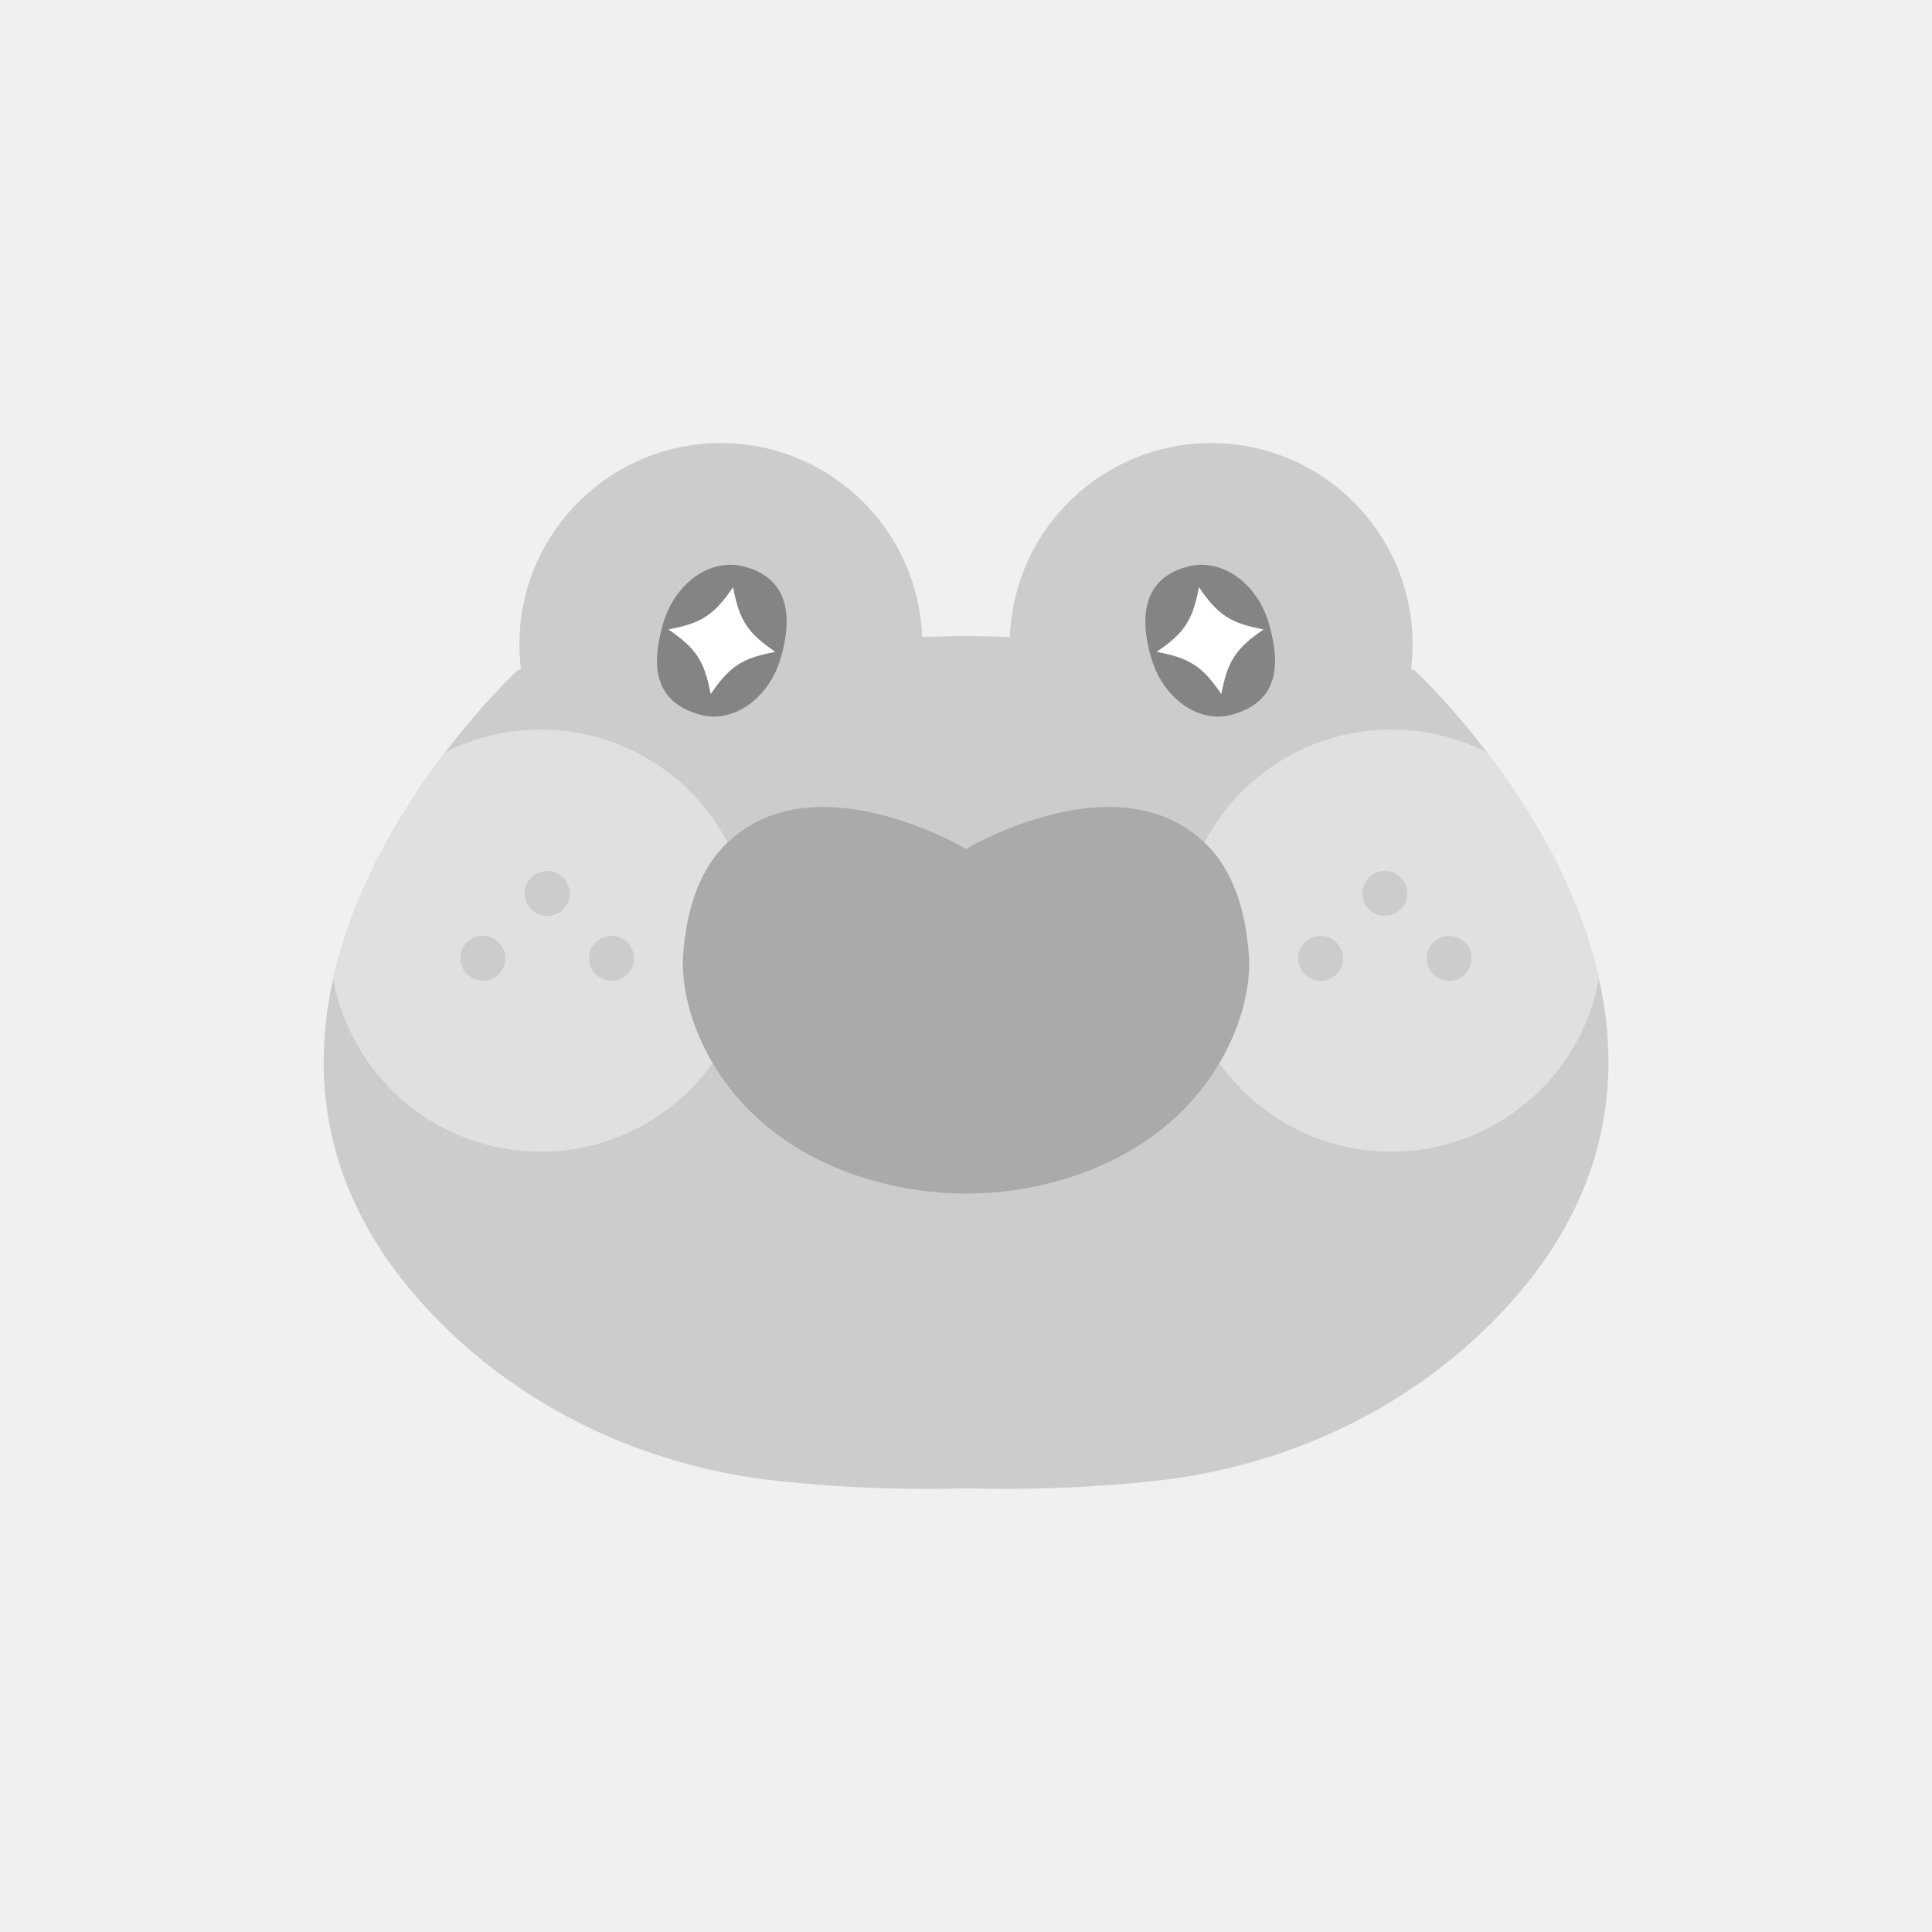
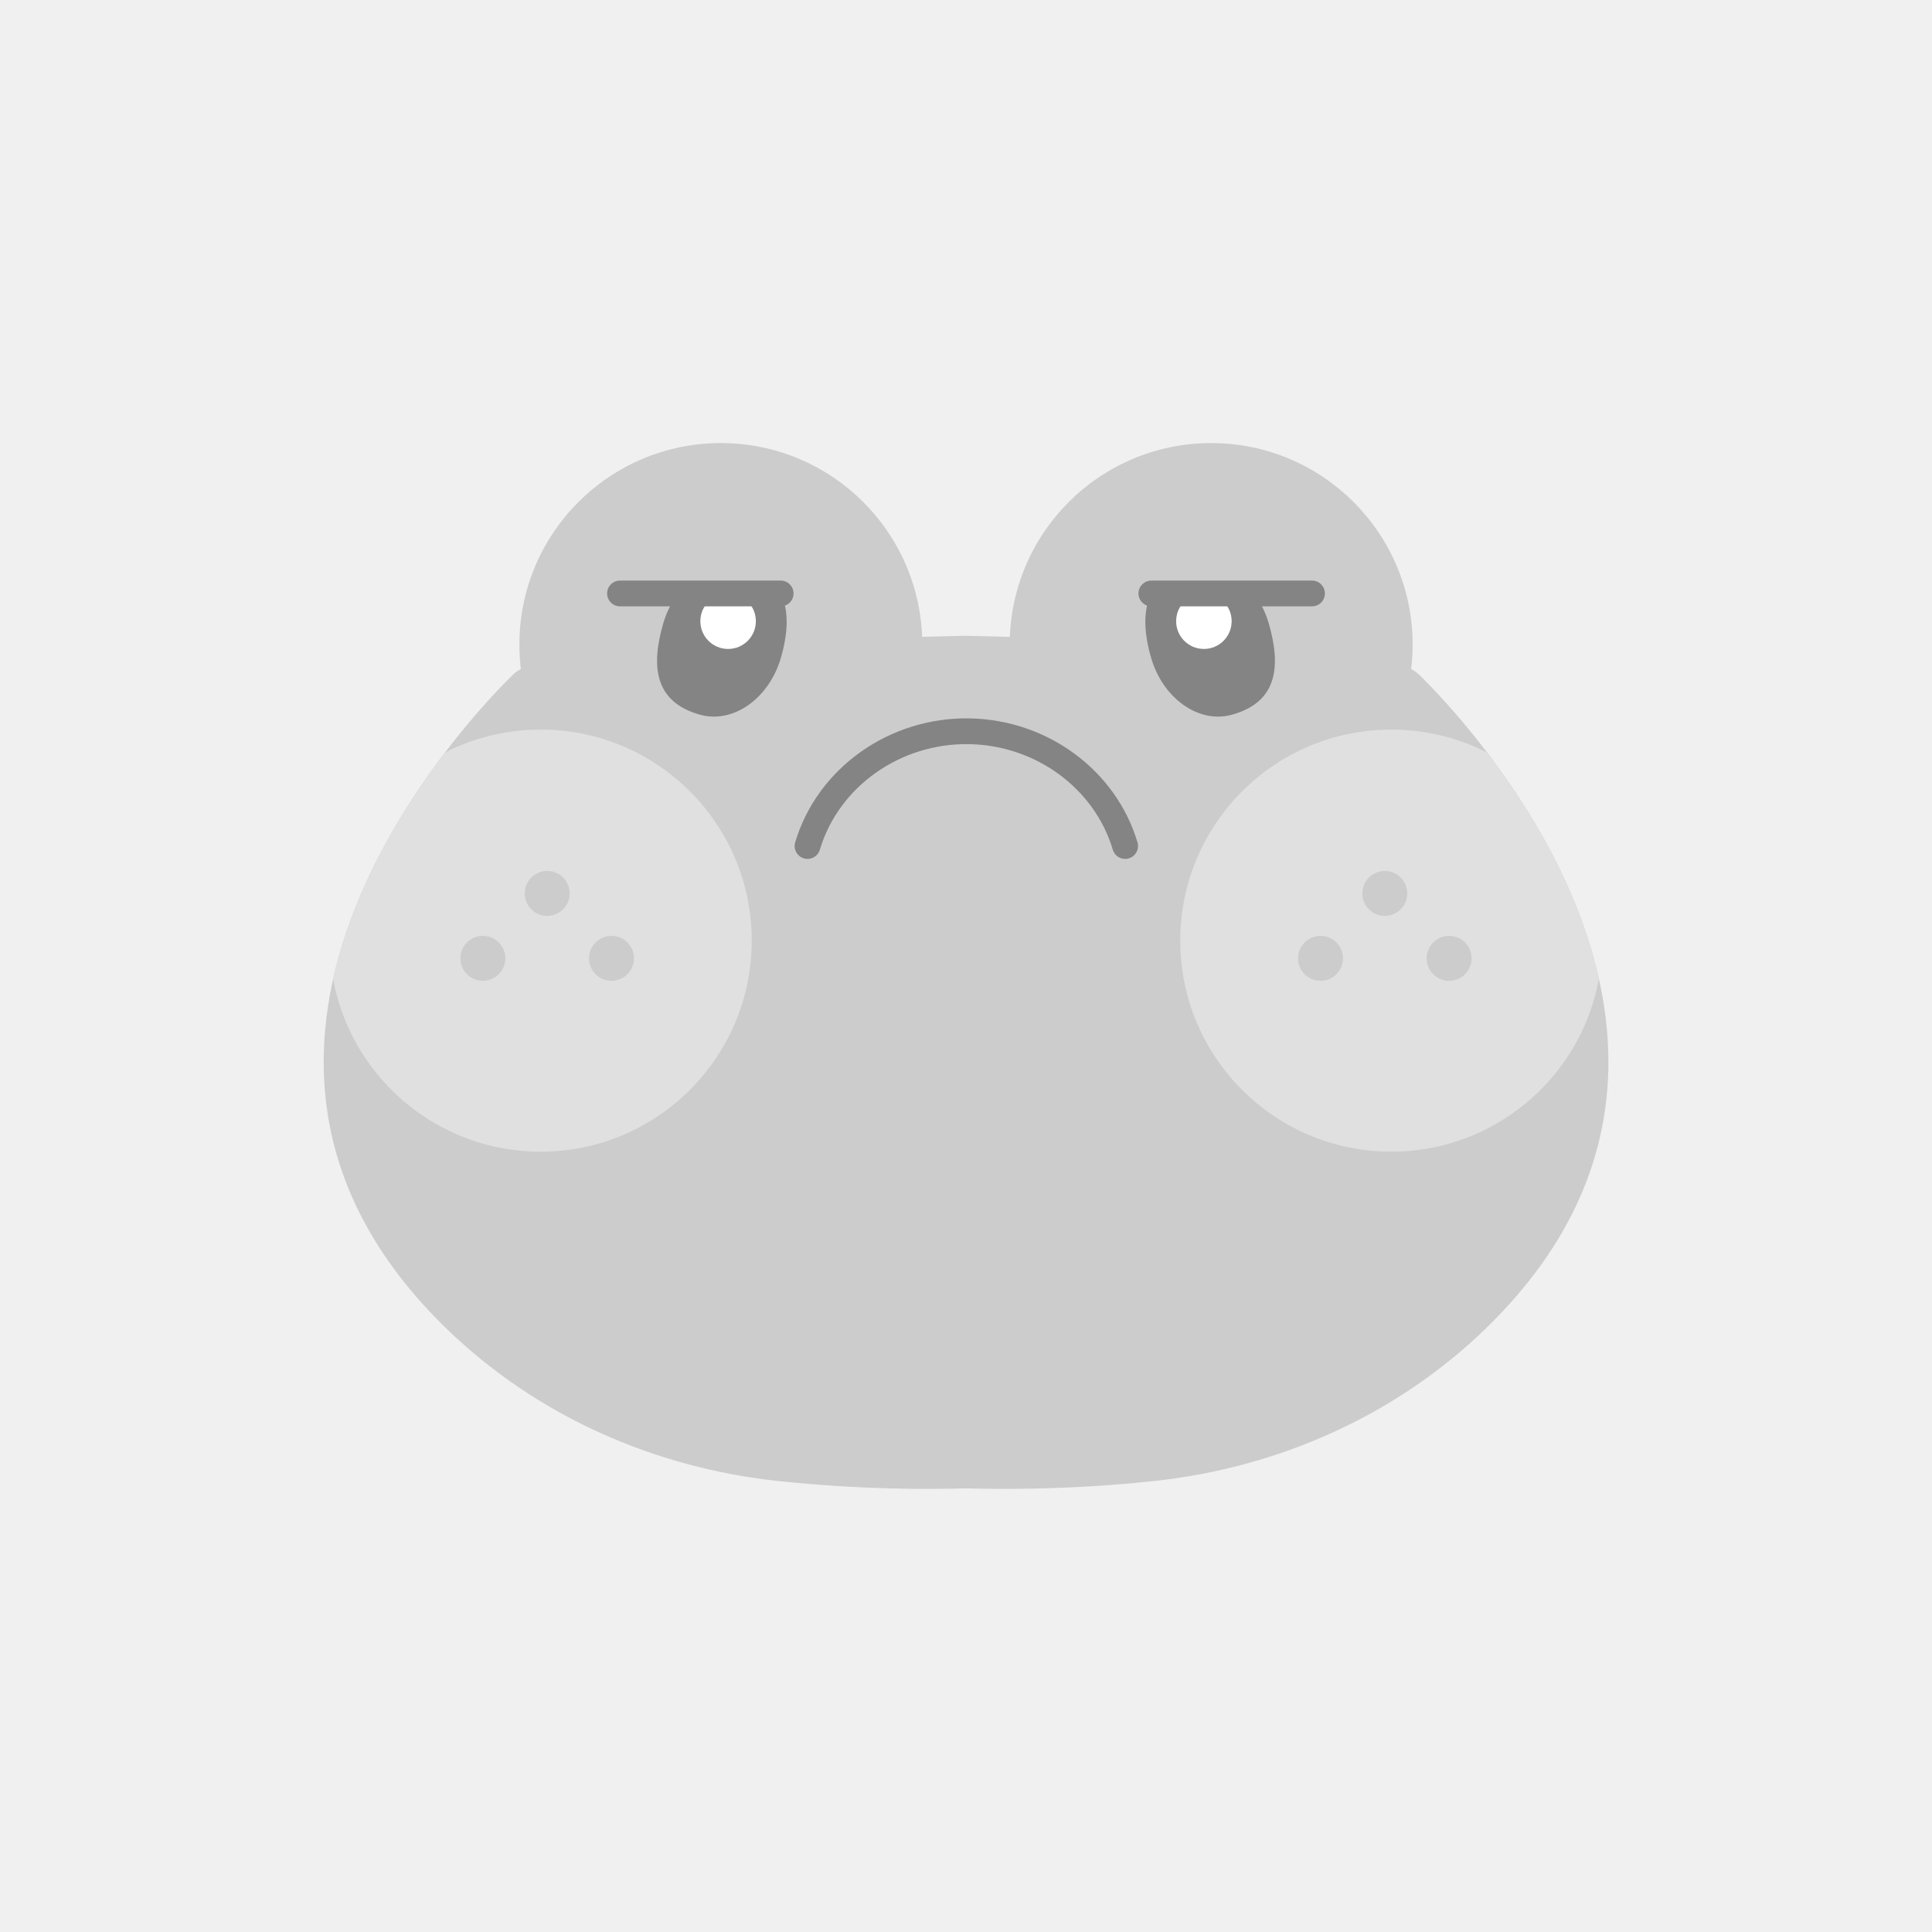
<svg xmlns="http://www.w3.org/2000/svg" id="Layer_2" data-name="Layer 2" viewBox="0 0 300 300">
  <defs>
    <style>
-       .cls-1 {
+       .cls-1, .cls-2 {
        fill: none;
      }

-       .cls-2 {
+       .cls-3 {
        fill: #e0e0e0;
-       }
- 
-       .cls-3 {
-         fill: #aaa;
      }

      .cls-4 {
        fill: #ccc;
      }

      .cls-5 {
        fill: #848484;
      }

      .cls-6 {
        fill: #fff;
      }

+       .cls-2 {
+         stroke: #848484;
+         stroke-linecap: round;
+         stroke-miterlimit: 10;
+         stroke-width: 4px;
+       }
+ 
      .cls-7 {
        clip-path: url(#clippath);
      }
    </style>
    <clipPath id="clippath">
-       <path class="cls-1" d="M219.74,104.19c-.17-.11-.39-.21-.63-.31.15-1.24.24-2.5.24-3.79,0-17.28-14.01-31.28-31.28-31.28s-30.63,13.37-31.25,30.09c-4.21-.11-6.81-.15-6.81-.15,0,0-2.61.05-6.81.15-.63-16.72-14.38-30.09-31.25-30.09s-31.28,14.01-31.28,31.28c0,1.28.09,2.54.24,3.79-.24.1-.46.21-.63.31,0,0-59.52,55.07-10.88,102.17,13.92,13.48,32.15,21.54,51.42,23.61,8.13.87,18.04,1.45,29.21,1.14,11.17.31,21.08-.27,29.21-1.14,19.26-2.07,37.5-10.14,51.42-23.61,48.64-47.11-10.88-102.17-10.88-102.17Z" />
+       <path class="cls-1" d="M219.74,104.19c-.17-.11-.39-.21-.63-.31.15-1.24.24-2.5.24-3.79,0-17.28-14.01-31.28-31.28-31.28-15.52,0-28.39,11.3-30.85,26.13-.37,2.25-2.3,3.92-4.59,3.86-1.68-.04-2.63-.05-2.63-.05,0,0-.95.02-2.63.05-2.28.05-4.21-1.61-4.59-3.86-2.46-14.82-15.33-26.13-30.85-26.13-17.28,0-31.28,14.01-31.28,31.28,0,1.28.09,2.54.24,3.79-.24.1-.46.21-.63.31,0,0-59.52,55.07-10.88,102.17,13.92,13.48,32.15,21.54,51.42,23.61,8.13.87,18.04,1.45,29.21,1.14,11.17.31,21.08-.27,29.21-1.14,19.26-2.07,37.5-10.14,51.42-23.61,48.64-47.11-10.88-102.17-10.88-102.17Z" />
    </clipPath>
  </defs>
  <g id="Layer_1-2" data-name="Layer 1">
    <g>
      <g>
        <g>
-           <path class="cls-4" d="M219.74,104.19c-7.08-4.36-69.74-5.45-69.74-5.45,0,0-62.66,1.09-69.74,5.45,0,0-59.52,55.07-10.88,102.17,13.92,13.48,32.15,21.54,51.42,23.61,8.13.87,18.04,1.45,29.21,1.14,11.17.31,21.08-.27,29.21-1.14,19.26-2.07,37.5-10.14,51.42-23.61,48.64-47.11-10.88-102.17-10.88-102.17Z" />
+           <path class="cls-4" d="M220.32,104.74c-.47-.45-1.01-.81-1.62-1.04-10.71-3.96-68.7-4.97-68.7-4.97,0,0-58,1.01-68.7,4.97-.61.23-1.15.58-1.62,1.04-6.02,5.87-56.09,57.27-10.3,101.62,13.92,13.48,32.15,21.54,51.42,23.61,8.13.87,18.04,1.45,29.21,1.14,11.17.31,21.08-.27,29.21-1.14,19.26-2.07,37.5-10.14,51.42-23.61,45.78-44.34-4.28-95.75-10.3-101.62Z" />
          <g>
            <circle class="cls-4" cx="111.93" cy="100.08" r="31.28" />
            <circle class="cls-4" cx="188.07" cy="100.08" r="31.28" />
          </g>
        </g>
+         <g>
+           <g>
+             <path class="cls-5" d="M121.21,92.15h-15.9c-1.01,1.32-1.82,2.9-2.33,4.68-1.84,6.36-1.55,12.18,5.8,14.17,5.07,1.37,10.64-2.51,12.48-8.87,1.07-3.7,1.32-7.27-.04-9.97Z" />
+             <circle class="cls-6" cx="113.06" cy="96.46" r="4.31" />
+           </g>
+           <line class="cls-2" x1="121.22" y1="92.15" x2="96.27" y2="92.15" />
+         </g>
+         <g>
+           <g>
+             <path class="cls-5" d="M178.79,92.15h15.9c1.01,1.32,1.82,2.9,2.33,4.68,1.84,6.36,1.55,12.18-5.8,14.17-5.07,1.37-10.64-2.51-12.48-8.87-1.07-3.7-1.32-7.27.04-9.97Z" />
+             <circle class="cls-6" cx="186.94" cy="96.46" r="4.31" />
+           </g>
+           <line class="cls-2" x1="178.78" y1="92.15" x2="203.73" y2="92.15" />
+         </g>
        <g class="cls-7">
          <g>
-             <circle class="cls-2" cx="83.96" cy="146.06" r="32.77" />
+             <circle class="cls-3" cx="83.96" cy="146.06" r="32.77" />
            <g>
              <circle class="cls-4" cx="84.97" cy="138.73" r="3.49" />
              <g>
                <circle class="cls-4" cx="74.98" cy="148.81" r="3.49" />
                <circle class="cls-4" cx="94.95" cy="148.81" r="3.49" />
              </g>
            </g>
          </g>
          <g>
-             <circle class="cls-2" cx="216.04" cy="146.06" r="32.77" />
+             <circle class="cls-3" cx="216.04" cy="146.06" r="32.77" />
            <g>
              <circle class="cls-4" cx="215.03" cy="138.73" r="3.49" />
              <g>
                <circle class="cls-4" cx="225.02" cy="148.81" r="3.49" />
                <circle class="cls-4" cx="205.05" cy="148.81" r="3.49" />
              </g>
            </g>
          </g>
        </g>
-         <g>
-           <path class="cls-5" d="M121.25,102.12c-1.84,6.36-7.4,10.25-12.48,8.87-7.36-1.99-7.65-7.81-5.8-14.17s7.38-10.16,12.48-8.87c7.09,1.79,7.65,7.81,5.8,14.17Z" />
-           <path class="cls-6" d="M120.39,101.22c-5.15.97-7.08,2.23-10.04,6.56-.97-5.15-2.23-7.08-6.56-10.04,5.15-.97,7.08-2.23,10.04-6.56.97,5.15,2.23,7.08,6.56,10.04Z" />
-         </g>
-         <g>
-           <path class="cls-5" d="M178.75,102.12c1.84,6.36,7.4,10.25,12.48,8.87,7.36-1.99,7.65-7.81,5.8-14.17-1.84-6.36-7.38-10.16-12.48-8.87-7.09,1.79-7.65,7.81-5.8,14.17Z" />
-           <path class="cls-6" d="M179.61,101.22c5.15.97,7.08,2.23,10.04,6.56.97-5.15,2.23-7.08,6.56-10.04-5.15-.97-7.08-2.23-10.04-6.56-.97,5.15-2.23,7.08-6.56,10.04Z" />
-         </g>
-         <path class="cls-3" d="M193.92,148.28c-.45-6.13-2.06-12.51-6.35-16.91-13.56-13.91-37.57.46-37.57.46,0,0-24.01-14.37-37.57-.46-4.29,4.4-5.9,10.78-6.35,16.91-.7,9.48,6.11,28.69,30.09,35.21,9.04,2.46,18.63,2.46,27.67,0,23.98-6.52,30.79-25.73,30.09-35.21Z" />
+         <path class="cls-2" d="M125.39,131.37c3.19-10.68,13.57-18.02,25.12-17.82,11.22.19,21.11,7.45,24.2,17.82" />
      </g>
      <rect class="cls-1" width="300" height="300" />
    </g>
  </g>
</svg>
